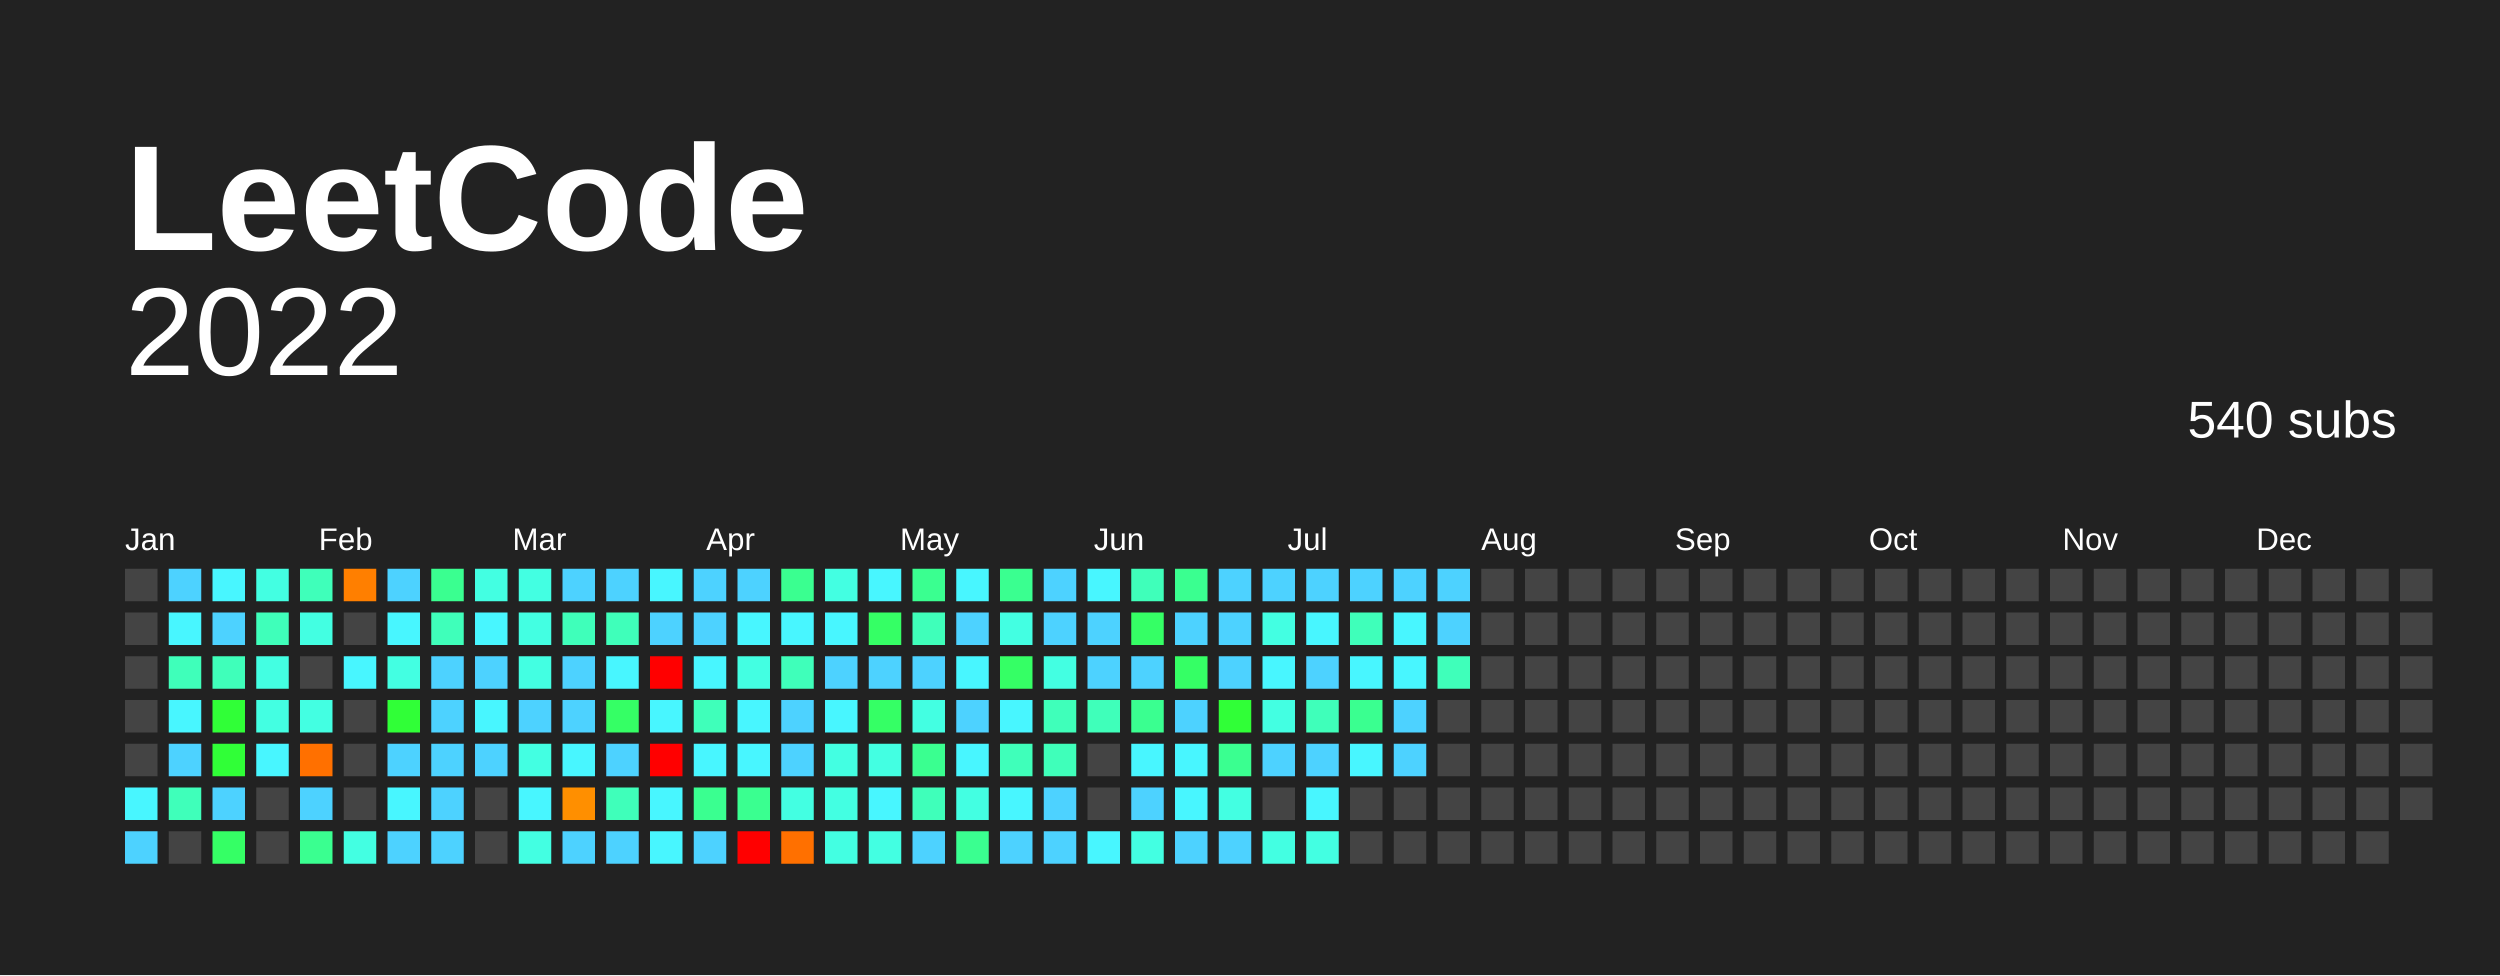
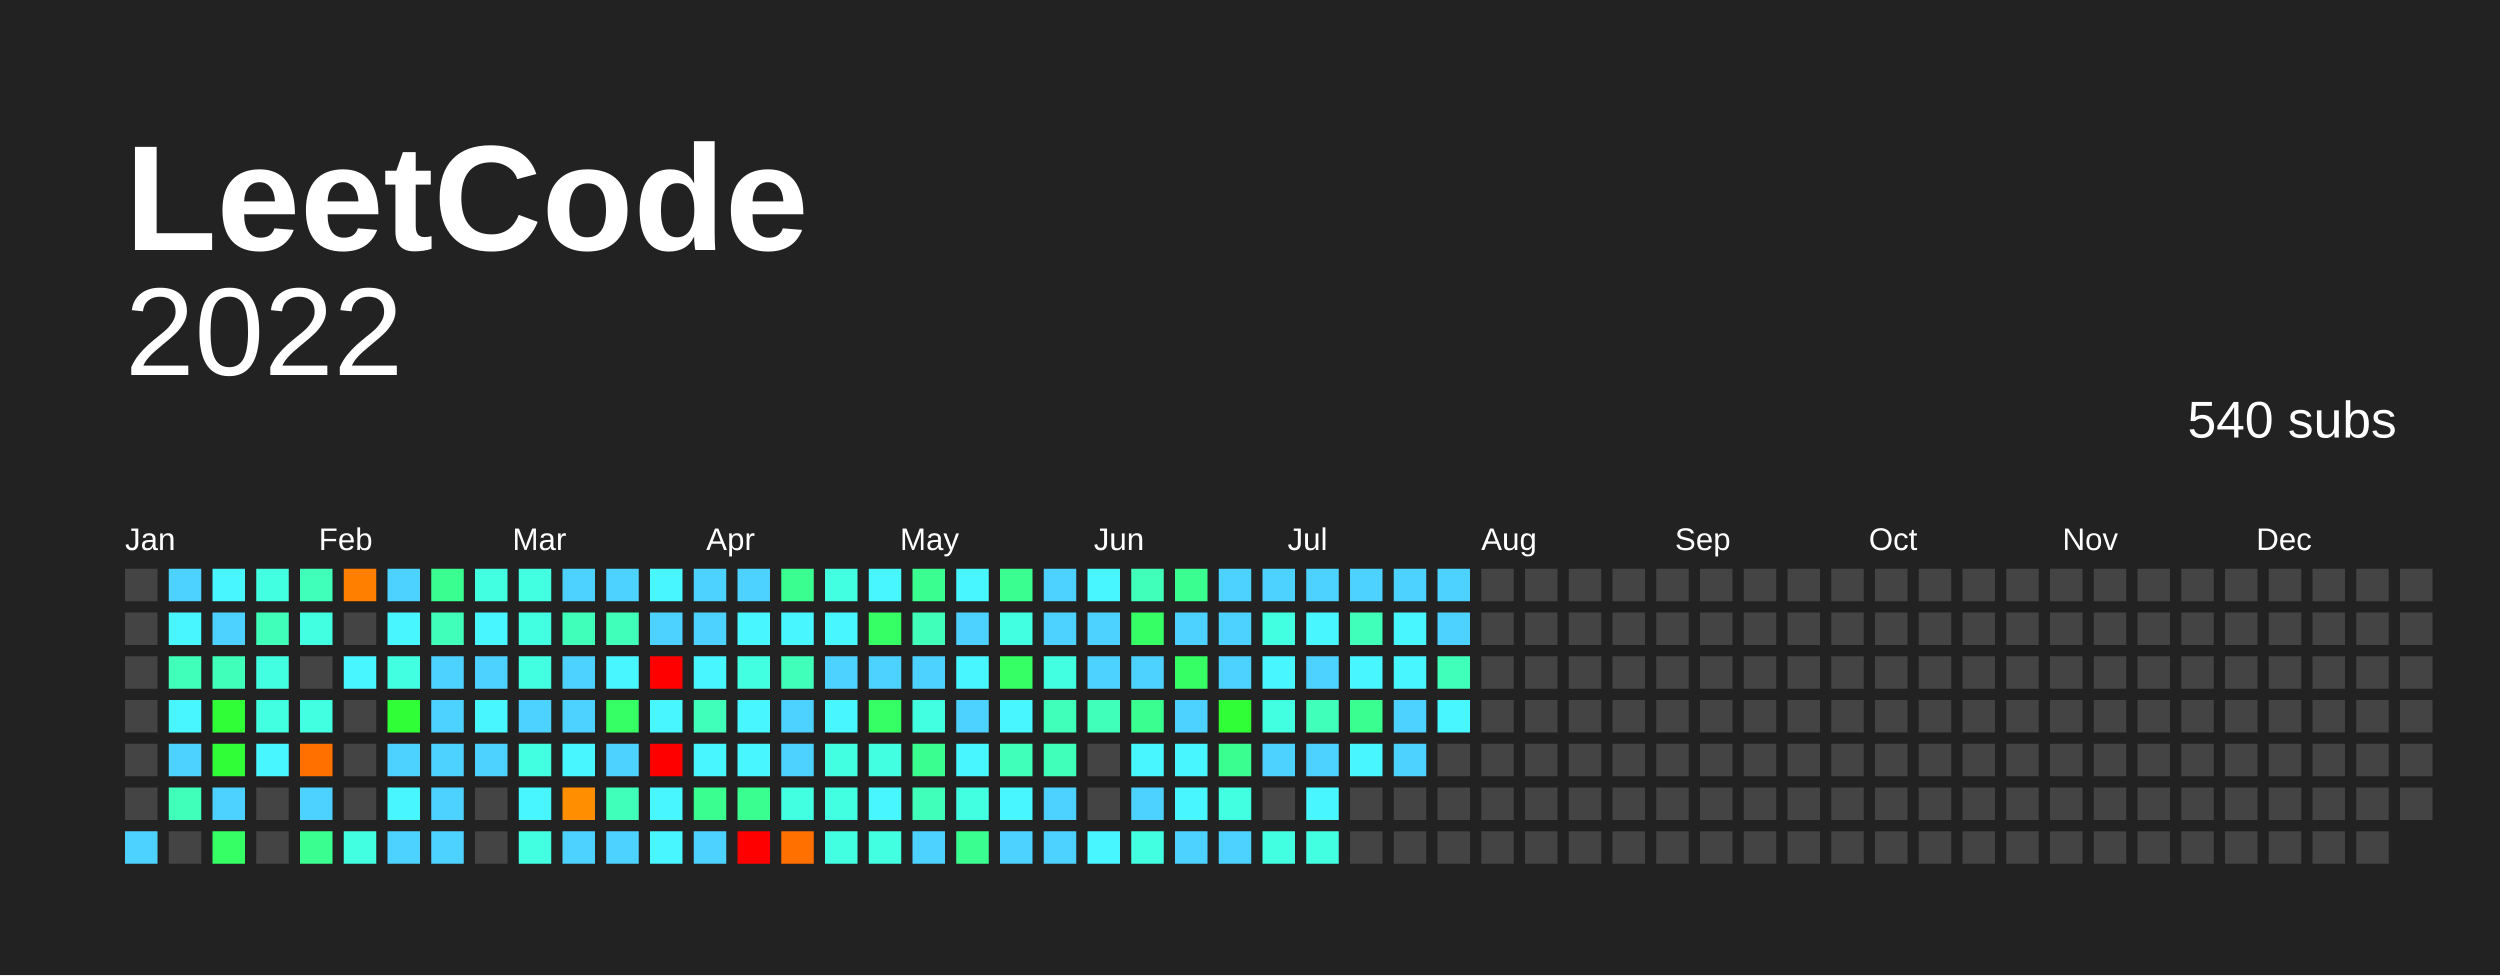
<svg xmlns="http://www.w3.org/2000/svg" baseProfile="full" height="78mm" version="1.1" viewBox="0,0,200,78" width="200mm">
  <defs />
  <rect fill="#222222" height="78" width="200" x="0" y="0" />
  <text fill="#FFFFFF" style="font-size:12px; font-family:Arial; font-weight:bold;" x="10" y="20"> LeetCode</text>
  <text alignment-baseline="hanging" fill="#FFFFFF" style="font-size:10.0px; font-family:Arial;" x="10" y="30">2022</text>
  <text alignment-baseline="hanging" fill="#FFFFFF" style="font-size:4.125px; font-family:Arial;" x="175" y="35">540 subs</text>
  <text fill="#FFFFFF" style="font-size:2.5px; font-family:Arial" x="10.0" y="44">Jan</text>
  <text fill="#FFFFFF" style="font-size:2.5px; font-family:Arial" x="25.5" y="44">Feb</text>
  <text fill="#FFFFFF" style="font-size:2.5px; font-family:Arial" x="41.0" y="44">Mar</text>
  <text fill="#FFFFFF" style="font-size:2.5px; font-family:Arial" x="56.5" y="44">Apr</text>
  <text fill="#FFFFFF" style="font-size:2.5px; font-family:Arial" x="72.0" y="44">May</text>
  <text fill="#FFFFFF" style="font-size:2.5px; font-family:Arial" x="87.5" y="44">Jun</text>
  <text fill="#FFFFFF" style="font-size:2.5px; font-family:Arial" x="103.0" y="44">Jul</text>
  <text fill="#FFFFFF" style="font-size:2.5px; font-family:Arial" x="118.5" y="44">Aug</text>
  <text fill="#FFFFFF" style="font-size:2.5px; font-family:Arial" x="134.0" y="44">Sep</text>
  <text fill="#FFFFFF" style="font-size:2.5px; font-family:Arial" x="149.5" y="44">Oct</text>
  <text fill="#FFFFFF" style="font-size:2.5px; font-family:Arial" x="165.0" y="44">Nov</text>
  <text fill="#FFFFFF" style="font-size:2.5px; font-family:Arial" x="180.5" y="44">Dec</text>
  <rect fill="#444444" height="2.6" width="2.6" x="10.0" y="45.5" />
  <rect fill="#444444" height="2.6" width="2.6" x="10.0" y="49.0" />
  <rect fill="#444444" height="2.6" width="2.6" x="10.0" y="52.5" />
  <rect fill="#444444" height="2.6" width="2.6" x="10.0" y="56.0" />
  <rect fill="#444444" height="2.6" width="2.6" x="10.0" y="59.5" />
-   <rect fill="#48f6ff" height="2.6" width="2.6" x="10.0" y="63.0" />
+   <rect fill="#444444" height="2.6" width="2.6" x="10.0" y="63.0" />
  <rect fill="#4dd2ff" height="2.6" width="2.6" x="10.0" y="66.5" />
  <rect fill="#4dd2ff" height="2.6" width="2.6" x="13.5" y="45.5" />
  <rect fill="#48f6ff" height="2.6" width="2.6" x="13.5" y="49.0" />
  <rect fill="#3fffba" height="2.6" width="2.6" x="13.5" y="52.5" />
  <rect fill="#48f6ff" height="2.6" width="2.6" x="13.5" y="56.0" />
  <rect fill="#4dd2ff" height="2.6" width="2.6" x="13.5" y="59.5" />
  <rect fill="#3fffba" height="2.6" width="2.6" x="13.5" y="63.0" />
  <rect fill="#444444" height="2.6" width="2.6" x="13.5" y="66.5" />
  <rect fill="#48f6ff" height="2.6" width="2.6" x="17.0" y="45.5" />
  <rect fill="#4dd2ff" height="2.6" width="2.6" x="17.0" y="49.0" />
  <rect fill="#3fffba" height="2.6" width="2.6" x="17.0" y="52.5" />
  <rect fill="#30ff37" height="2.6" width="2.6" x="17.0" y="56.0" />
  <rect fill="#30ff37" height="2.6" width="2.6" x="17.0" y="59.5" />
  <rect fill="#4dd2ff" height="2.6" width="2.6" x="17.0" y="63.0" />
  <rect fill="#35ff65" height="2.6" width="2.6" x="17.0" y="66.5" />
  <rect fill="#43ffe2" height="2.6" width="2.6" x="20.5" y="45.5" />
  <rect fill="#3fffba" height="2.6" width="2.6" x="20.5" y="49.0" />
  <rect fill="#43ffe2" height="2.6" width="2.6" x="20.5" y="52.5" />
  <rect fill="#43ffe2" height="2.6" width="2.6" x="20.5" y="56.0" />
  <rect fill="#48f6ff" height="2.6" width="2.6" x="20.5" y="59.5" />
  <rect fill="#444444" height="2.6" width="2.6" x="20.5" y="63.0" />
  <rect fill="#444444" height="2.6" width="2.6" x="20.5" y="66.5" />
  <rect fill="#3fffba" height="2.6" width="2.6" x="24.0" y="45.5" />
  <rect fill="#43ffe2" height="2.6" width="2.6" x="24.0" y="49.0" />
  <rect fill="#444444" height="2.6" width="2.6" x="24.0" y="52.5" />
  <rect fill="#43ffe2" height="2.6" width="2.6" x="24.0" y="56.0" />
  <rect fill="#ff7000" height="2.6" width="2.6" x="24.0" y="59.5" />
  <rect fill="#4dd2ff" height="2.6" width="2.6" x="24.0" y="63.0" />
  <rect fill="#3aff90" height="2.6" width="2.6" x="24.0" y="66.5" />
  <rect fill="#ff7f00" height="2.6" width="2.6" x="27.5" y="45.5" />
  <rect fill="#444444" height="2.6" width="2.6" x="27.5" y="49.0" />
  <rect fill="#48f6ff" height="2.6" width="2.6" x="27.5" y="52.5" />
  <rect fill="#444444" height="2.6" width="2.6" x="27.5" y="56.0" />
  <rect fill="#444444" height="2.6" width="2.6" x="27.5" y="59.5" />
  <rect fill="#444444" height="2.6" width="2.6" x="27.5" y="63.0" />
  <rect fill="#43ffe2" height="2.6" width="2.6" x="27.5" y="66.5" />
  <rect fill="#4dd2ff" height="2.6" width="2.6" x="31.0" y="45.5" />
  <rect fill="#48f6ff" height="2.6" width="2.6" x="31.0" y="49.0" />
  <rect fill="#43ffe2" height="2.6" width="2.6" x="31.0" y="52.5" />
  <rect fill="#30ff37" height="2.6" width="2.6" x="31.0" y="56.0" />
  <rect fill="#4dd2ff" height="2.6" width="2.6" x="31.0" y="59.5" />
  <rect fill="#48f6ff" height="2.6" width="2.6" x="31.0" y="63.0" />
  <rect fill="#4dd2ff" height="2.6" width="2.6" x="31.0" y="66.5" />
  <rect fill="#3aff90" height="2.6" width="2.6" x="34.5" y="45.5" />
  <rect fill="#3fffba" height="2.6" width="2.6" x="34.5" y="49.0" />
  <rect fill="#4dd2ff" height="2.6" width="2.6" x="34.5" y="52.5" />
  <rect fill="#4dd2ff" height="2.6" width="2.6" x="34.5" y="56.0" />
  <rect fill="#4dd2ff" height="2.6" width="2.6" x="34.5" y="59.5" />
  <rect fill="#4dd2ff" height="2.6" width="2.6" x="34.5" y="63.0" />
  <rect fill="#4dd2ff" height="2.6" width="2.6" x="34.5" y="66.5" />
  <rect fill="#43ffe2" height="2.6" width="2.6" x="38.0" y="45.5" />
  <rect fill="#48f6ff" height="2.6" width="2.6" x="38.0" y="49.0" />
  <rect fill="#4dd2ff" height="2.6" width="2.6" x="38.0" y="52.5" />
  <rect fill="#48f6ff" height="2.6" width="2.6" x="38.0" y="56.0" />
  <rect fill="#4dd2ff" height="2.6" width="2.6" x="38.0" y="59.5" />
  <rect fill="#444444" height="2.6" width="2.6" x="38.0" y="63.0" />
  <rect fill="#444444" height="2.6" width="2.6" x="38.0" y="66.5" />
  <rect fill="#43ffe2" height="2.6" width="2.6" x="41.5" y="45.5" />
  <rect fill="#43ffe2" height="2.6" width="2.6" x="41.5" y="49.0" />
  <rect fill="#43ffe2" height="2.6" width="2.6" x="41.5" y="52.5" />
  <rect fill="#4dd2ff" height="2.6" width="2.6" x="41.5" y="56.0" />
  <rect fill="#43ffe2" height="2.6" width="2.6" x="41.5" y="59.5" />
  <rect fill="#48f6ff" height="2.6" width="2.6" x="41.5" y="63.0" />
  <rect fill="#43ffe2" height="2.6" width="2.6" x="41.5" y="66.5" />
  <rect fill="#4dd2ff" height="2.6" width="2.6" x="45.0" y="45.5" />
  <rect fill="#3fffba" height="2.6" width="2.6" x="45.0" y="49.0" />
  <rect fill="#4dd2ff" height="2.6" width="2.6" x="45.0" y="52.5" />
  <rect fill="#4dd2ff" height="2.6" width="2.6" x="45.0" y="56.0" />
  <rect fill="#48f6ff" height="2.6" width="2.6" x="45.0" y="59.5" />
  <rect fill="#ff8f00" height="2.6" width="2.6" x="45.0" y="63.0" />
  <rect fill="#4dd2ff" height="2.6" width="2.6" x="45.0" y="66.5" />
  <rect fill="#4dd2ff" height="2.6" width="2.6" x="48.5" y="45.5" />
  <rect fill="#3fffba" height="2.6" width="2.6" x="48.5" y="49.0" />
  <rect fill="#48f6ff" height="2.6" width="2.6" x="48.5" y="52.5" />
  <rect fill="#35ff65" height="2.6" width="2.6" x="48.5" y="56.0" />
  <rect fill="#4dd2ff" height="2.6" width="2.6" x="48.5" y="59.5" />
  <rect fill="#3fffba" height="2.6" width="2.6" x="48.5" y="63.0" />
  <rect fill="#4dd2ff" height="2.6" width="2.6" x="48.5" y="66.5" />
  <rect fill="#48f6ff" height="2.6" width="2.6" x="52.0" y="45.5" />
  <rect fill="#4dd2ff" height="2.6" width="2.6" x="52.0" y="49.0" />
  <rect fill="red" height="2.6" width="2.6" x="52.0" y="52.5" />
  <rect fill="#48f6ff" height="2.6" width="2.6" x="52.0" y="56.0" />
  <rect fill="red" height="2.6" width="2.6" x="52.0" y="59.5" />
  <rect fill="#48f6ff" height="2.6" width="2.6" x="52.0" y="63.0" />
  <rect fill="#48f6ff" height="2.6" width="2.6" x="52.0" y="66.5" />
  <rect fill="#4dd2ff" height="2.6" width="2.6" x="55.5" y="45.5" />
  <rect fill="#4dd2ff" height="2.6" width="2.6" x="55.5" y="49.0" />
  <rect fill="#48f6ff" height="2.6" width="2.6" x="55.5" y="52.5" />
  <rect fill="#3fffba" height="2.6" width="2.6" x="55.5" y="56.0" />
  <rect fill="#48f6ff" height="2.6" width="2.6" x="55.5" y="59.5" />
  <rect fill="#3aff90" height="2.6" width="2.6" x="55.5" y="63.0" />
  <rect fill="#4dd2ff" height="2.6" width="2.6" x="55.5" y="66.5" />
  <rect fill="#4dd2ff" height="2.6" width="2.6" x="59.0" y="45.5" />
  <rect fill="#48f6ff" height="2.6" width="2.6" x="59.0" y="49.0" />
  <rect fill="#43ffe2" height="2.6" width="2.6" x="59.0" y="52.5" />
  <rect fill="#48f6ff" height="2.6" width="2.6" x="59.0" y="56.0" />
  <rect fill="#48f6ff" height="2.6" width="2.6" x="59.0" y="59.5" />
  <rect fill="#3aff90" height="2.6" width="2.6" x="59.0" y="63.0" />
  <rect fill="red" height="2.6" width="2.6" x="59.0" y="66.5" />
  <rect fill="#3aff90" height="2.6" width="2.6" x="62.5" y="45.5" />
  <rect fill="#48f6ff" height="2.6" width="2.6" x="62.5" y="49.0" />
  <rect fill="#3fffba" height="2.6" width="2.6" x="62.5" y="52.5" />
  <rect fill="#4dd2ff" height="2.6" width="2.6" x="62.5" y="56.0" />
  <rect fill="#4dd2ff" height="2.6" width="2.6" x="62.5" y="59.5" />
  <rect fill="#43ffe2" height="2.6" width="2.6" x="62.5" y="63.0" />
  <rect fill="#ff7000" height="2.6" width="2.6" x="62.5" y="66.5" />
  <rect fill="#43ffe2" height="2.6" width="2.6" x="66.0" y="45.5" />
  <rect fill="#48f6ff" height="2.6" width="2.6" x="66.0" y="49.0" />
  <rect fill="#4dd2ff" height="2.6" width="2.6" x="66.0" y="52.5" />
  <rect fill="#48f6ff" height="2.6" width="2.6" x="66.0" y="56.0" />
  <rect fill="#43ffe2" height="2.6" width="2.6" x="66.0" y="59.5" />
  <rect fill="#43ffe2" height="2.6" width="2.6" x="66.0" y="63.0" />
  <rect fill="#43ffe2" height="2.6" width="2.6" x="66.0" y="66.5" />
  <rect fill="#48f6ff" height="2.6" width="2.6" x="69.5" y="45.5" />
  <rect fill="#35ff65" height="2.6" width="2.6" x="69.5" y="49.0" />
  <rect fill="#4dd2ff" height="2.6" width="2.6" x="69.5" y="52.5" />
  <rect fill="#35ff65" height="2.6" width="2.6" x="69.5" y="56.0" />
  <rect fill="#43ffe2" height="2.6" width="2.6" x="69.5" y="59.5" />
  <rect fill="#48f6ff" height="2.6" width="2.6" x="69.5" y="63.0" />
  <rect fill="#43ffe2" height="2.6" width="2.6" x="69.5" y="66.5" />
  <rect fill="#3aff90" height="2.6" width="2.6" x="73.0" y="45.5" />
  <rect fill="#3fffba" height="2.6" width="2.6" x="73.0" y="49.0" />
  <rect fill="#4dd2ff" height="2.6" width="2.6" x="73.0" y="52.5" />
  <rect fill="#43ffe2" height="2.6" width="2.6" x="73.0" y="56.0" />
  <rect fill="#3aff90" height="2.6" width="2.6" x="73.0" y="59.5" />
  <rect fill="#3fffba" height="2.6" width="2.6" x="73.0" y="63.0" />
  <rect fill="#4dd2ff" height="2.6" width="2.6" x="73.0" y="66.5" />
  <rect fill="#48f6ff" height="2.6" width="2.6" x="76.5" y="45.5" />
  <rect fill="#4dd2ff" height="2.6" width="2.6" x="76.5" y="49.0" />
  <rect fill="#48f6ff" height="2.6" width="2.6" x="76.5" y="52.5" />
  <rect fill="#4dd2ff" height="2.6" width="2.6" x="76.5" y="56.0" />
  <rect fill="#48f6ff" height="2.6" width="2.6" x="76.5" y="59.5" />
  <rect fill="#43ffe2" height="2.6" width="2.6" x="76.5" y="63.0" />
  <rect fill="#3aff90" height="2.6" width="2.6" x="76.5" y="66.5" />
  <rect fill="#3aff90" height="2.6" width="2.6" x="80.0" y="45.5" />
  <rect fill="#43ffe2" height="2.6" width="2.6" x="80.0" y="49.0" />
  <rect fill="#35ff65" height="2.6" width="2.6" x="80.0" y="52.5" />
  <rect fill="#48f6ff" height="2.6" width="2.6" x="80.0" y="56.0" />
  <rect fill="#3fffba" height="2.6" width="2.6" x="80.0" y="59.5" />
  <rect fill="#48f6ff" height="2.6" width="2.6" x="80.0" y="63.0" />
  <rect fill="#4dd2ff" height="2.6" width="2.6" x="80.0" y="66.5" />
  <rect fill="#4dd2ff" height="2.6" width="2.6" x="83.5" y="45.5" />
  <rect fill="#4dd2ff" height="2.6" width="2.6" x="83.5" y="49.0" />
  <rect fill="#43ffe2" height="2.6" width="2.6" x="83.5" y="52.5" />
  <rect fill="#3fffba" height="2.6" width="2.6" x="83.5" y="56.0" />
  <rect fill="#3fffba" height="2.6" width="2.6" x="83.5" y="59.5" />
  <rect fill="#4dd2ff" height="2.6" width="2.6" x="83.5" y="63.0" />
  <rect fill="#4dd2ff" height="2.6" width="2.6" x="83.5" y="66.5" />
  <rect fill="#48f6ff" height="2.6" width="2.6" x="87.0" y="45.5" />
  <rect fill="#4dd2ff" height="2.6" width="2.6" x="87.0" y="49.0" />
  <rect fill="#4dd2ff" height="2.6" width="2.6" x="87.0" y="52.5" />
  <rect fill="#3fffba" height="2.6" width="2.6" x="87.0" y="56.0" />
  <rect fill="#444444" height="2.6" width="2.6" x="87.0" y="59.5" />
  <rect fill="#444444" height="2.6" width="2.6" x="87.0" y="63.0" />
  <rect fill="#48f6ff" height="2.6" width="2.6" x="87.0" y="66.5" />
  <rect fill="#3fffba" height="2.6" width="2.6" x="90.5" y="45.5" />
  <rect fill="#35ff65" height="2.6" width="2.6" x="90.5" y="49.0" />
  <rect fill="#4dd2ff" height="2.6" width="2.6" x="90.5" y="52.5" />
  <rect fill="#3aff90" height="2.6" width="2.6" x="90.5" y="56.0" />
  <rect fill="#48f6ff" height="2.6" width="2.6" x="90.5" y="59.5" />
  <rect fill="#4dd2ff" height="2.6" width="2.6" x="90.5" y="63.0" />
  <rect fill="#43ffe2" height="2.6" width="2.6" x="90.5" y="66.5" />
  <rect fill="#3aff90" height="2.6" width="2.6" x="94.0" y="45.5" />
  <rect fill="#4dd2ff" height="2.6" width="2.6" x="94.0" y="49.0" />
  <rect fill="#35ff65" height="2.6" width="2.6" x="94.0" y="52.5" />
  <rect fill="#4dd2ff" height="2.6" width="2.6" x="94.0" y="56.0" />
  <rect fill="#48f6ff" height="2.6" width="2.6" x="94.0" y="59.5" />
  <rect fill="#48f6ff" height="2.6" width="2.6" x="94.0" y="63.0" />
  <rect fill="#4dd2ff" height="2.6" width="2.6" x="94.0" y="66.5" />
  <rect fill="#4dd2ff" height="2.6" width="2.6" x="97.5" y="45.5" />
  <rect fill="#4dd2ff" height="2.6" width="2.6" x="97.5" y="49.0" />
  <rect fill="#4dd2ff" height="2.6" width="2.6" x="97.5" y="52.5" />
  <rect fill="#30ff37" height="2.6" width="2.6" x="97.5" y="56.0" />
  <rect fill="#3aff90" height="2.6" width="2.6" x="97.5" y="59.5" />
  <rect fill="#43ffe2" height="2.6" width="2.6" x="97.5" y="63.0" />
  <rect fill="#4dd2ff" height="2.6" width="2.6" x="97.5" y="66.5" />
  <rect fill="#4dd2ff" height="2.6" width="2.6" x="101.0" y="45.5" />
  <rect fill="#43ffe2" height="2.6" width="2.6" x="101.0" y="49.0" />
  <rect fill="#48f6ff" height="2.6" width="2.6" x="101.0" y="52.5" />
  <rect fill="#43ffe2" height="2.6" width="2.6" x="101.0" y="56.0" />
  <rect fill="#4dd2ff" height="2.6" width="2.6" x="101.0" y="59.5" />
  <rect fill="#444444" height="2.6" width="2.6" x="101.0" y="63.0" />
  <rect fill="#43ffe2" height="2.6" width="2.6" x="101.0" y="66.5" />
  <rect fill="#4dd2ff" height="2.6" width="2.6" x="104.5" y="45.5" />
  <rect fill="#48f6ff" height="2.6" width="2.6" x="104.5" y="49.0" />
  <rect fill="#4dd2ff" height="2.6" width="2.6" x="104.5" y="52.5" />
  <rect fill="#3fffba" height="2.6" width="2.6" x="104.5" y="56.0" />
  <rect fill="#4dd2ff" height="2.6" width="2.6" x="104.5" y="59.5" />
  <rect fill="#48f6ff" height="2.6" width="2.6" x="104.5" y="63.0" />
  <rect fill="#43ffe2" height="2.6" width="2.6" x="104.5" y="66.5" />
  <rect fill="#4dd2ff" height="2.6" width="2.6" x="108.0" y="45.5" />
  <rect fill="#3fffba" height="2.6" width="2.6" x="108.0" y="49.0" />
  <rect fill="#48f6ff" height="2.6" width="2.6" x="108.0" y="52.5" />
  <rect fill="#3aff90" height="2.6" width="2.6" x="108.0" y="56.0" />
  <rect fill="#48f6ff" height="2.6" width="2.6" x="108.0" y="59.5" />
  <rect fill="#444444" height="2.6" width="2.6" x="108.0" y="63.0" />
  <rect fill="#444444" height="2.6" width="2.6" x="108.0" y="66.5" />
  <rect fill="#4dd2ff" height="2.6" width="2.6" x="111.5" y="45.5" />
  <rect fill="#48f6ff" height="2.6" width="2.6" x="111.5" y="49.0" />
  <rect fill="#48f6ff" height="2.6" width="2.6" x="111.5" y="52.5" />
  <rect fill="#4dd2ff" height="2.6" width="2.6" x="111.5" y="56.0" />
  <rect fill="#4dd2ff" height="2.6" width="2.6" x="111.5" y="59.5" />
  <rect fill="#444444" height="2.6" width="2.6" x="111.5" y="63.0" />
  <rect fill="#444444" height="2.6" width="2.6" x="111.5" y="66.5" />
  <rect fill="#4dd2ff" height="2.6" width="2.6" x="115.0" y="45.5" />
  <rect fill="#4dd2ff" height="2.6" width="2.6" x="115.0" y="49.0" />
  <rect fill="#3fffba" height="2.6" width="2.6" x="115.0" y="52.5" />
-   <rect fill="#444444" height="2.6" width="2.6" x="115.0" y="56.0" />
+   <rect fill="#48f6ff" height="2.6" width="2.6" x="115.0" y="56.0" />
  <rect fill="#444444" height="2.6" width="2.6" x="115.0" y="59.5" />
  <rect fill="#444444" height="2.6" width="2.6" x="115.0" y="63.0" />
  <rect fill="#444444" height="2.6" width="2.6" x="115.0" y="66.5" />
  <rect fill="#444444" height="2.6" width="2.6" x="118.5" y="45.5" />
  <rect fill="#444444" height="2.6" width="2.6" x="118.5" y="49.0" />
  <rect fill="#444444" height="2.6" width="2.6" x="118.5" y="52.5" />
  <rect fill="#444444" height="2.6" width="2.6" x="118.5" y="56.0" />
  <rect fill="#444444" height="2.6" width="2.6" x="118.5" y="59.5" />
  <rect fill="#444444" height="2.6" width="2.6" x="118.5" y="63.0" />
  <rect fill="#444444" height="2.6" width="2.6" x="118.5" y="66.5" />
  <rect fill="#444444" height="2.6" width="2.6" x="122.0" y="45.5" />
  <rect fill="#444444" height="2.6" width="2.6" x="122.0" y="49.0" />
  <rect fill="#444444" height="2.6" width="2.6" x="122.0" y="52.5" />
  <rect fill="#444444" height="2.6" width="2.6" x="122.0" y="56.0" />
  <rect fill="#444444" height="2.6" width="2.6" x="122.0" y="59.5" />
  <rect fill="#444444" height="2.6" width="2.6" x="122.0" y="63.0" />
  <rect fill="#444444" height="2.6" width="2.6" x="122.0" y="66.5" />
  <rect fill="#444444" height="2.6" width="2.6" x="125.5" y="45.5" />
  <rect fill="#444444" height="2.6" width="2.6" x="125.5" y="49.0" />
  <rect fill="#444444" height="2.6" width="2.6" x="125.5" y="52.5" />
  <rect fill="#444444" height="2.6" width="2.6" x="125.5" y="56.0" />
  <rect fill="#444444" height="2.6" width="2.6" x="125.5" y="59.5" />
  <rect fill="#444444" height="2.6" width="2.6" x="125.5" y="63.0" />
  <rect fill="#444444" height="2.6" width="2.6" x="125.5" y="66.5" />
  <rect fill="#444444" height="2.6" width="2.6" x="129.0" y="45.5" />
  <rect fill="#444444" height="2.6" width="2.6" x="129.0" y="49.0" />
  <rect fill="#444444" height="2.6" width="2.6" x="129.0" y="52.5" />
  <rect fill="#444444" height="2.6" width="2.6" x="129.0" y="56.0" />
  <rect fill="#444444" height="2.6" width="2.6" x="129.0" y="59.5" />
  <rect fill="#444444" height="2.6" width="2.6" x="129.0" y="63.0" />
  <rect fill="#444444" height="2.6" width="2.6" x="129.0" y="66.5" />
  <rect fill="#444444" height="2.6" width="2.6" x="132.5" y="45.5" />
  <rect fill="#444444" height="2.6" width="2.6" x="132.5" y="49.0" />
  <rect fill="#444444" height="2.6" width="2.6" x="132.5" y="52.5" />
  <rect fill="#444444" height="2.6" width="2.6" x="132.5" y="56.0" />
  <rect fill="#444444" height="2.6" width="2.6" x="132.5" y="59.5" />
  <rect fill="#444444" height="2.6" width="2.6" x="132.5" y="63.0" />
  <rect fill="#444444" height="2.6" width="2.6" x="132.5" y="66.5" />
  <rect fill="#444444" height="2.6" width="2.6" x="136.0" y="45.5" />
  <rect fill="#444444" height="2.6" width="2.6" x="136.0" y="49.0" />
  <rect fill="#444444" height="2.6" width="2.6" x="136.0" y="52.5" />
  <rect fill="#444444" height="2.6" width="2.6" x="136.0" y="56.0" />
  <rect fill="#444444" height="2.6" width="2.6" x="136.0" y="59.5" />
  <rect fill="#444444" height="2.6" width="2.6" x="136.0" y="63.0" />
  <rect fill="#444444" height="2.6" width="2.6" x="136.0" y="66.5" />
  <rect fill="#444444" height="2.6" width="2.6" x="139.5" y="45.5" />
  <rect fill="#444444" height="2.6" width="2.6" x="139.5" y="49.0" />
  <rect fill="#444444" height="2.6" width="2.6" x="139.5" y="52.5" />
  <rect fill="#444444" height="2.6" width="2.6" x="139.5" y="56.0" />
  <rect fill="#444444" height="2.6" width="2.6" x="139.5" y="59.5" />
  <rect fill="#444444" height="2.6" width="2.6" x="139.5" y="63.0" />
  <rect fill="#444444" height="2.6" width="2.6" x="139.5" y="66.5" />
  <rect fill="#444444" height="2.6" width="2.6" x="143.0" y="45.5" />
  <rect fill="#444444" height="2.6" width="2.6" x="143.0" y="49.0" />
  <rect fill="#444444" height="2.6" width="2.6" x="143.0" y="52.5" />
  <rect fill="#444444" height="2.6" width="2.6" x="143.0" y="56.0" />
  <rect fill="#444444" height="2.6" width="2.6" x="143.0" y="59.5" />
  <rect fill="#444444" height="2.6" width="2.6" x="143.0" y="63.0" />
  <rect fill="#444444" height="2.6" width="2.6" x="143.0" y="66.5" />
  <rect fill="#444444" height="2.6" width="2.6" x="146.5" y="45.5" />
  <rect fill="#444444" height="2.6" width="2.6" x="146.5" y="49.0" />
  <rect fill="#444444" height="2.6" width="2.6" x="146.5" y="52.5" />
  <rect fill="#444444" height="2.6" width="2.6" x="146.5" y="56.0" />
  <rect fill="#444444" height="2.6" width="2.6" x="146.5" y="59.5" />
  <rect fill="#444444" height="2.6" width="2.6" x="146.5" y="63.0" />
  <rect fill="#444444" height="2.6" width="2.6" x="146.5" y="66.5" />
  <rect fill="#444444" height="2.6" width="2.6" x="150.0" y="45.5" />
  <rect fill="#444444" height="2.6" width="2.6" x="150.0" y="49.0" />
  <rect fill="#444444" height="2.6" width="2.6" x="150.0" y="52.5" />
  <rect fill="#444444" height="2.6" width="2.6" x="150.0" y="56.0" />
  <rect fill="#444444" height="2.6" width="2.6" x="150.0" y="59.5" />
  <rect fill="#444444" height="2.6" width="2.6" x="150.0" y="63.0" />
  <rect fill="#444444" height="2.6" width="2.6" x="150.0" y="66.5" />
  <rect fill="#444444" height="2.6" width="2.6" x="153.5" y="45.5" />
  <rect fill="#444444" height="2.6" width="2.6" x="153.5" y="49.0" />
  <rect fill="#444444" height="2.6" width="2.6" x="153.5" y="52.5" />
  <rect fill="#444444" height="2.6" width="2.6" x="153.5" y="56.0" />
  <rect fill="#444444" height="2.6" width="2.6" x="153.5" y="59.5" />
  <rect fill="#444444" height="2.6" width="2.6" x="153.5" y="63.0" />
  <rect fill="#444444" height="2.6" width="2.6" x="153.5" y="66.5" />
  <rect fill="#444444" height="2.6" width="2.6" x="157.0" y="45.5" />
  <rect fill="#444444" height="2.6" width="2.6" x="157.0" y="49.0" />
  <rect fill="#444444" height="2.6" width="2.6" x="157.0" y="52.5" />
  <rect fill="#444444" height="2.6" width="2.6" x="157.0" y="56.0" />
  <rect fill="#444444" height="2.6" width="2.6" x="157.0" y="59.5" />
  <rect fill="#444444" height="2.6" width="2.6" x="157.0" y="63.0" />
  <rect fill="#444444" height="2.6" width="2.6" x="157.0" y="66.5" />
  <rect fill="#444444" height="2.6" width="2.6" x="160.5" y="45.5" />
  <rect fill="#444444" height="2.6" width="2.6" x="160.5" y="49.0" />
  <rect fill="#444444" height="2.6" width="2.6" x="160.5" y="52.5" />
  <rect fill="#444444" height="2.6" width="2.6" x="160.5" y="56.0" />
  <rect fill="#444444" height="2.6" width="2.6" x="160.5" y="59.5" />
  <rect fill="#444444" height="2.6" width="2.6" x="160.5" y="63.0" />
  <rect fill="#444444" height="2.6" width="2.6" x="160.5" y="66.5" />
  <rect fill="#444444" height="2.6" width="2.6" x="164.0" y="45.5" />
  <rect fill="#444444" height="2.6" width="2.6" x="164.0" y="49.0" />
  <rect fill="#444444" height="2.6" width="2.6" x="164.0" y="52.5" />
  <rect fill="#444444" height="2.6" width="2.6" x="164.0" y="56.0" />
  <rect fill="#444444" height="2.6" width="2.6" x="164.0" y="59.5" />
  <rect fill="#444444" height="2.6" width="2.6" x="164.0" y="63.0" />
  <rect fill="#444444" height="2.6" width="2.6" x="164.0" y="66.5" />
  <rect fill="#444444" height="2.6" width="2.6" x="167.5" y="45.5" />
  <rect fill="#444444" height="2.6" width="2.6" x="167.5" y="49.0" />
  <rect fill="#444444" height="2.6" width="2.6" x="167.5" y="52.5" />
  <rect fill="#444444" height="2.6" width="2.6" x="167.5" y="56.0" />
  <rect fill="#444444" height="2.6" width="2.6" x="167.5" y="59.5" />
  <rect fill="#444444" height="2.6" width="2.6" x="167.5" y="63.0" />
  <rect fill="#444444" height="2.6" width="2.6" x="167.5" y="66.5" />
  <rect fill="#444444" height="2.6" width="2.6" x="171.0" y="45.5" />
  <rect fill="#444444" height="2.6" width="2.6" x="171.0" y="49.0" />
  <rect fill="#444444" height="2.6" width="2.6" x="171.0" y="52.5" />
  <rect fill="#444444" height="2.6" width="2.6" x="171.0" y="56.0" />
  <rect fill="#444444" height="2.6" width="2.6" x="171.0" y="59.5" />
  <rect fill="#444444" height="2.6" width="2.6" x="171.0" y="63.0" />
  <rect fill="#444444" height="2.6" width="2.6" x="171.0" y="66.5" />
  <rect fill="#444444" height="2.6" width="2.6" x="174.5" y="45.5" />
  <rect fill="#444444" height="2.6" width="2.6" x="174.5" y="49.0" />
  <rect fill="#444444" height="2.6" width="2.6" x="174.5" y="52.5" />
  <rect fill="#444444" height="2.6" width="2.6" x="174.5" y="56.0" />
  <rect fill="#444444" height="2.6" width="2.6" x="174.5" y="59.5" />
  <rect fill="#444444" height="2.6" width="2.6" x="174.5" y="63.0" />
  <rect fill="#444444" height="2.6" width="2.6" x="174.5" y="66.5" />
  <rect fill="#444444" height="2.6" width="2.6" x="178.0" y="45.5" />
  <rect fill="#444444" height="2.6" width="2.6" x="178.0" y="49.0" />
  <rect fill="#444444" height="2.6" width="2.6" x="178.0" y="52.5" />
  <rect fill="#444444" height="2.6" width="2.6" x="178.0" y="56.0" />
  <rect fill="#444444" height="2.6" width="2.6" x="178.0" y="59.5" />
  <rect fill="#444444" height="2.6" width="2.6" x="178.0" y="63.0" />
  <rect fill="#444444" height="2.6" width="2.6" x="178.0" y="66.5" />
  <rect fill="#444444" height="2.6" width="2.6" x="181.5" y="45.5" />
  <rect fill="#444444" height="2.6" width="2.6" x="181.5" y="49.0" />
  <rect fill="#444444" height="2.6" width="2.6" x="181.5" y="52.5" />
  <rect fill="#444444" height="2.6" width="2.6" x="181.5" y="56.0" />
  <rect fill="#444444" height="2.6" width="2.6" x="181.5" y="59.5" />
  <rect fill="#444444" height="2.6" width="2.6" x="181.5" y="63.0" />
  <rect fill="#444444" height="2.6" width="2.6" x="181.5" y="66.5" />
  <rect fill="#444444" height="2.6" width="2.6" x="185.0" y="45.5" />
  <rect fill="#444444" height="2.6" width="2.6" x="185.0" y="49.0" />
  <rect fill="#444444" height="2.6" width="2.6" x="185.0" y="52.5" />
  <rect fill="#444444" height="2.6" width="2.6" x="185.0" y="56.0" />
  <rect fill="#444444" height="2.6" width="2.6" x="185.0" y="59.5" />
  <rect fill="#444444" height="2.6" width="2.6" x="185.0" y="63.0" />
  <rect fill="#444444" height="2.6" width="2.6" x="185.0" y="66.5" />
  <rect fill="#444444" height="2.6" width="2.6" x="188.5" y="45.5" />
  <rect fill="#444444" height="2.6" width="2.6" x="188.5" y="49.0" />
  <rect fill="#444444" height="2.6" width="2.6" x="188.5" y="52.5" />
  <rect fill="#444444" height="2.6" width="2.6" x="188.5" y="56.0" />
  <rect fill="#444444" height="2.6" width="2.6" x="188.5" y="59.5" />
  <rect fill="#444444" height="2.6" width="2.6" x="188.5" y="63.0" />
  <rect fill="#444444" height="2.6" width="2.6" x="188.5" y="66.5" />
  <rect fill="#444444" height="2.6" width="2.6" x="192.0" y="45.5" />
  <rect fill="#444444" height="2.6" width="2.6" x="192.0" y="49.0" />
  <rect fill="#444444" height="2.6" width="2.6" x="192.0" y="52.5" />
  <rect fill="#444444" height="2.6" width="2.6" x="192.0" y="56.0" />
  <rect fill="#444444" height="2.6" width="2.6" x="192.0" y="59.5" />
  <rect fill="#444444" height="2.6" width="2.6" x="192.0" y="63.0" />
</svg>
